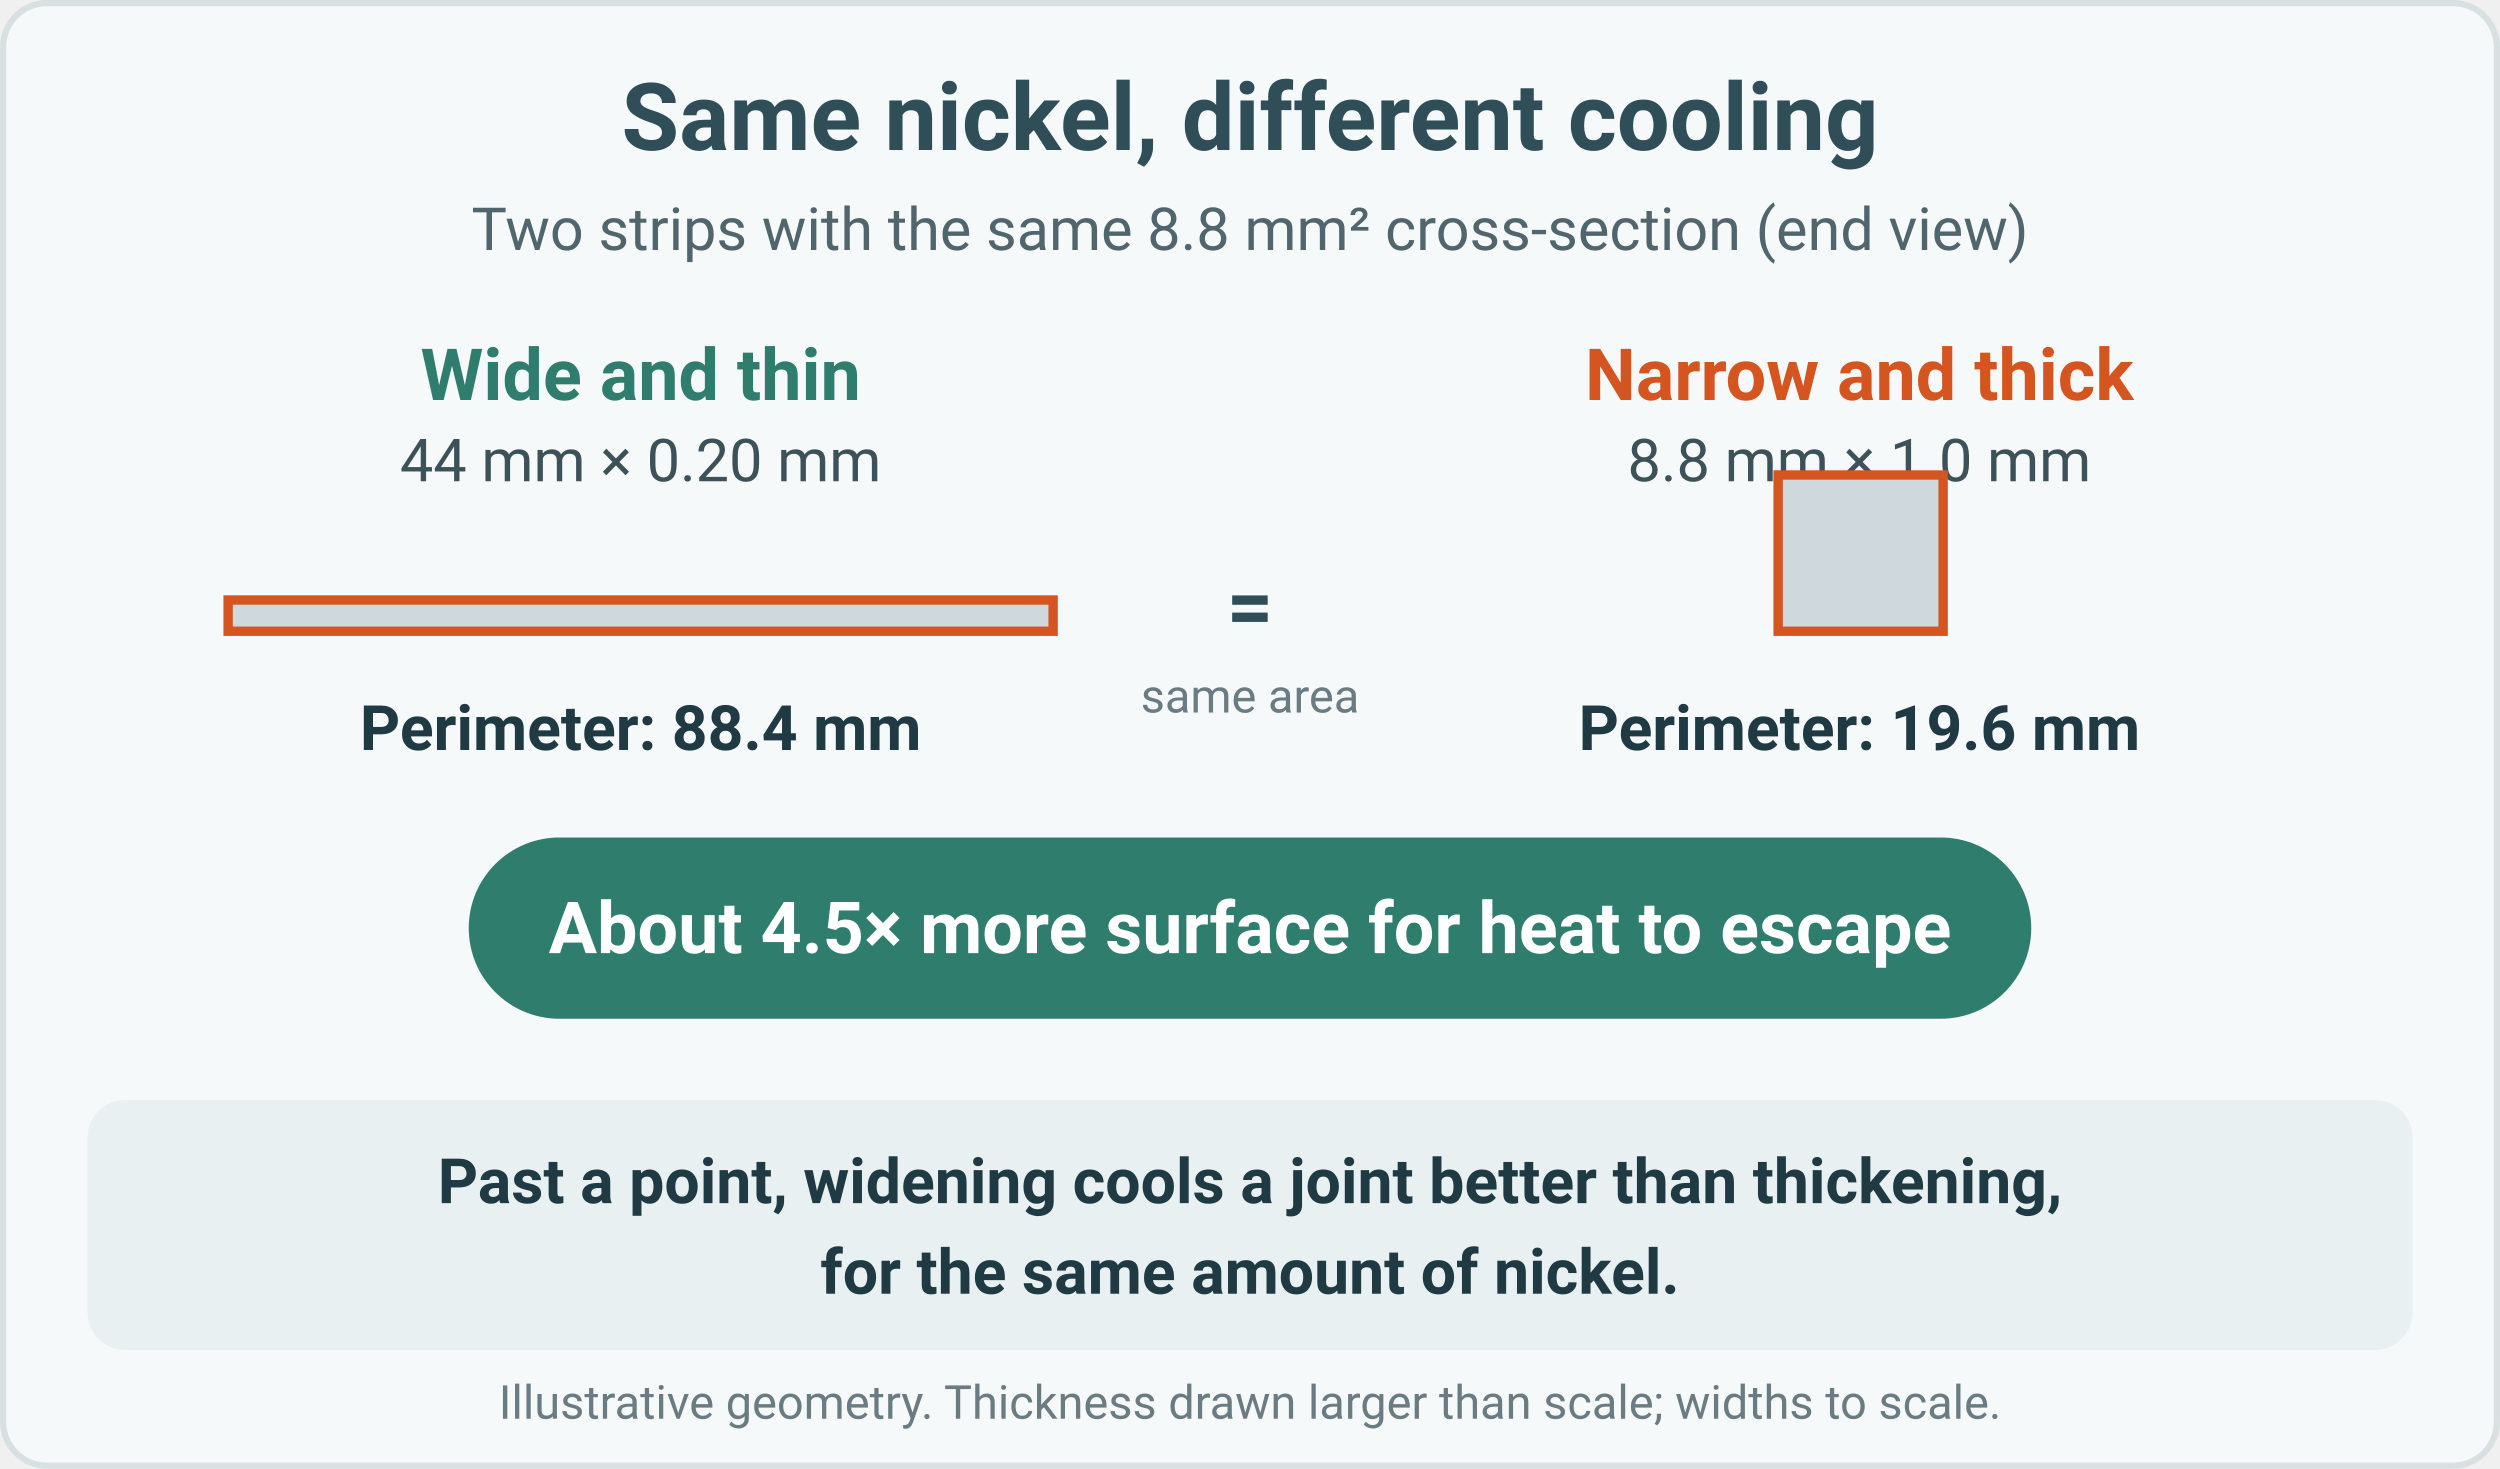
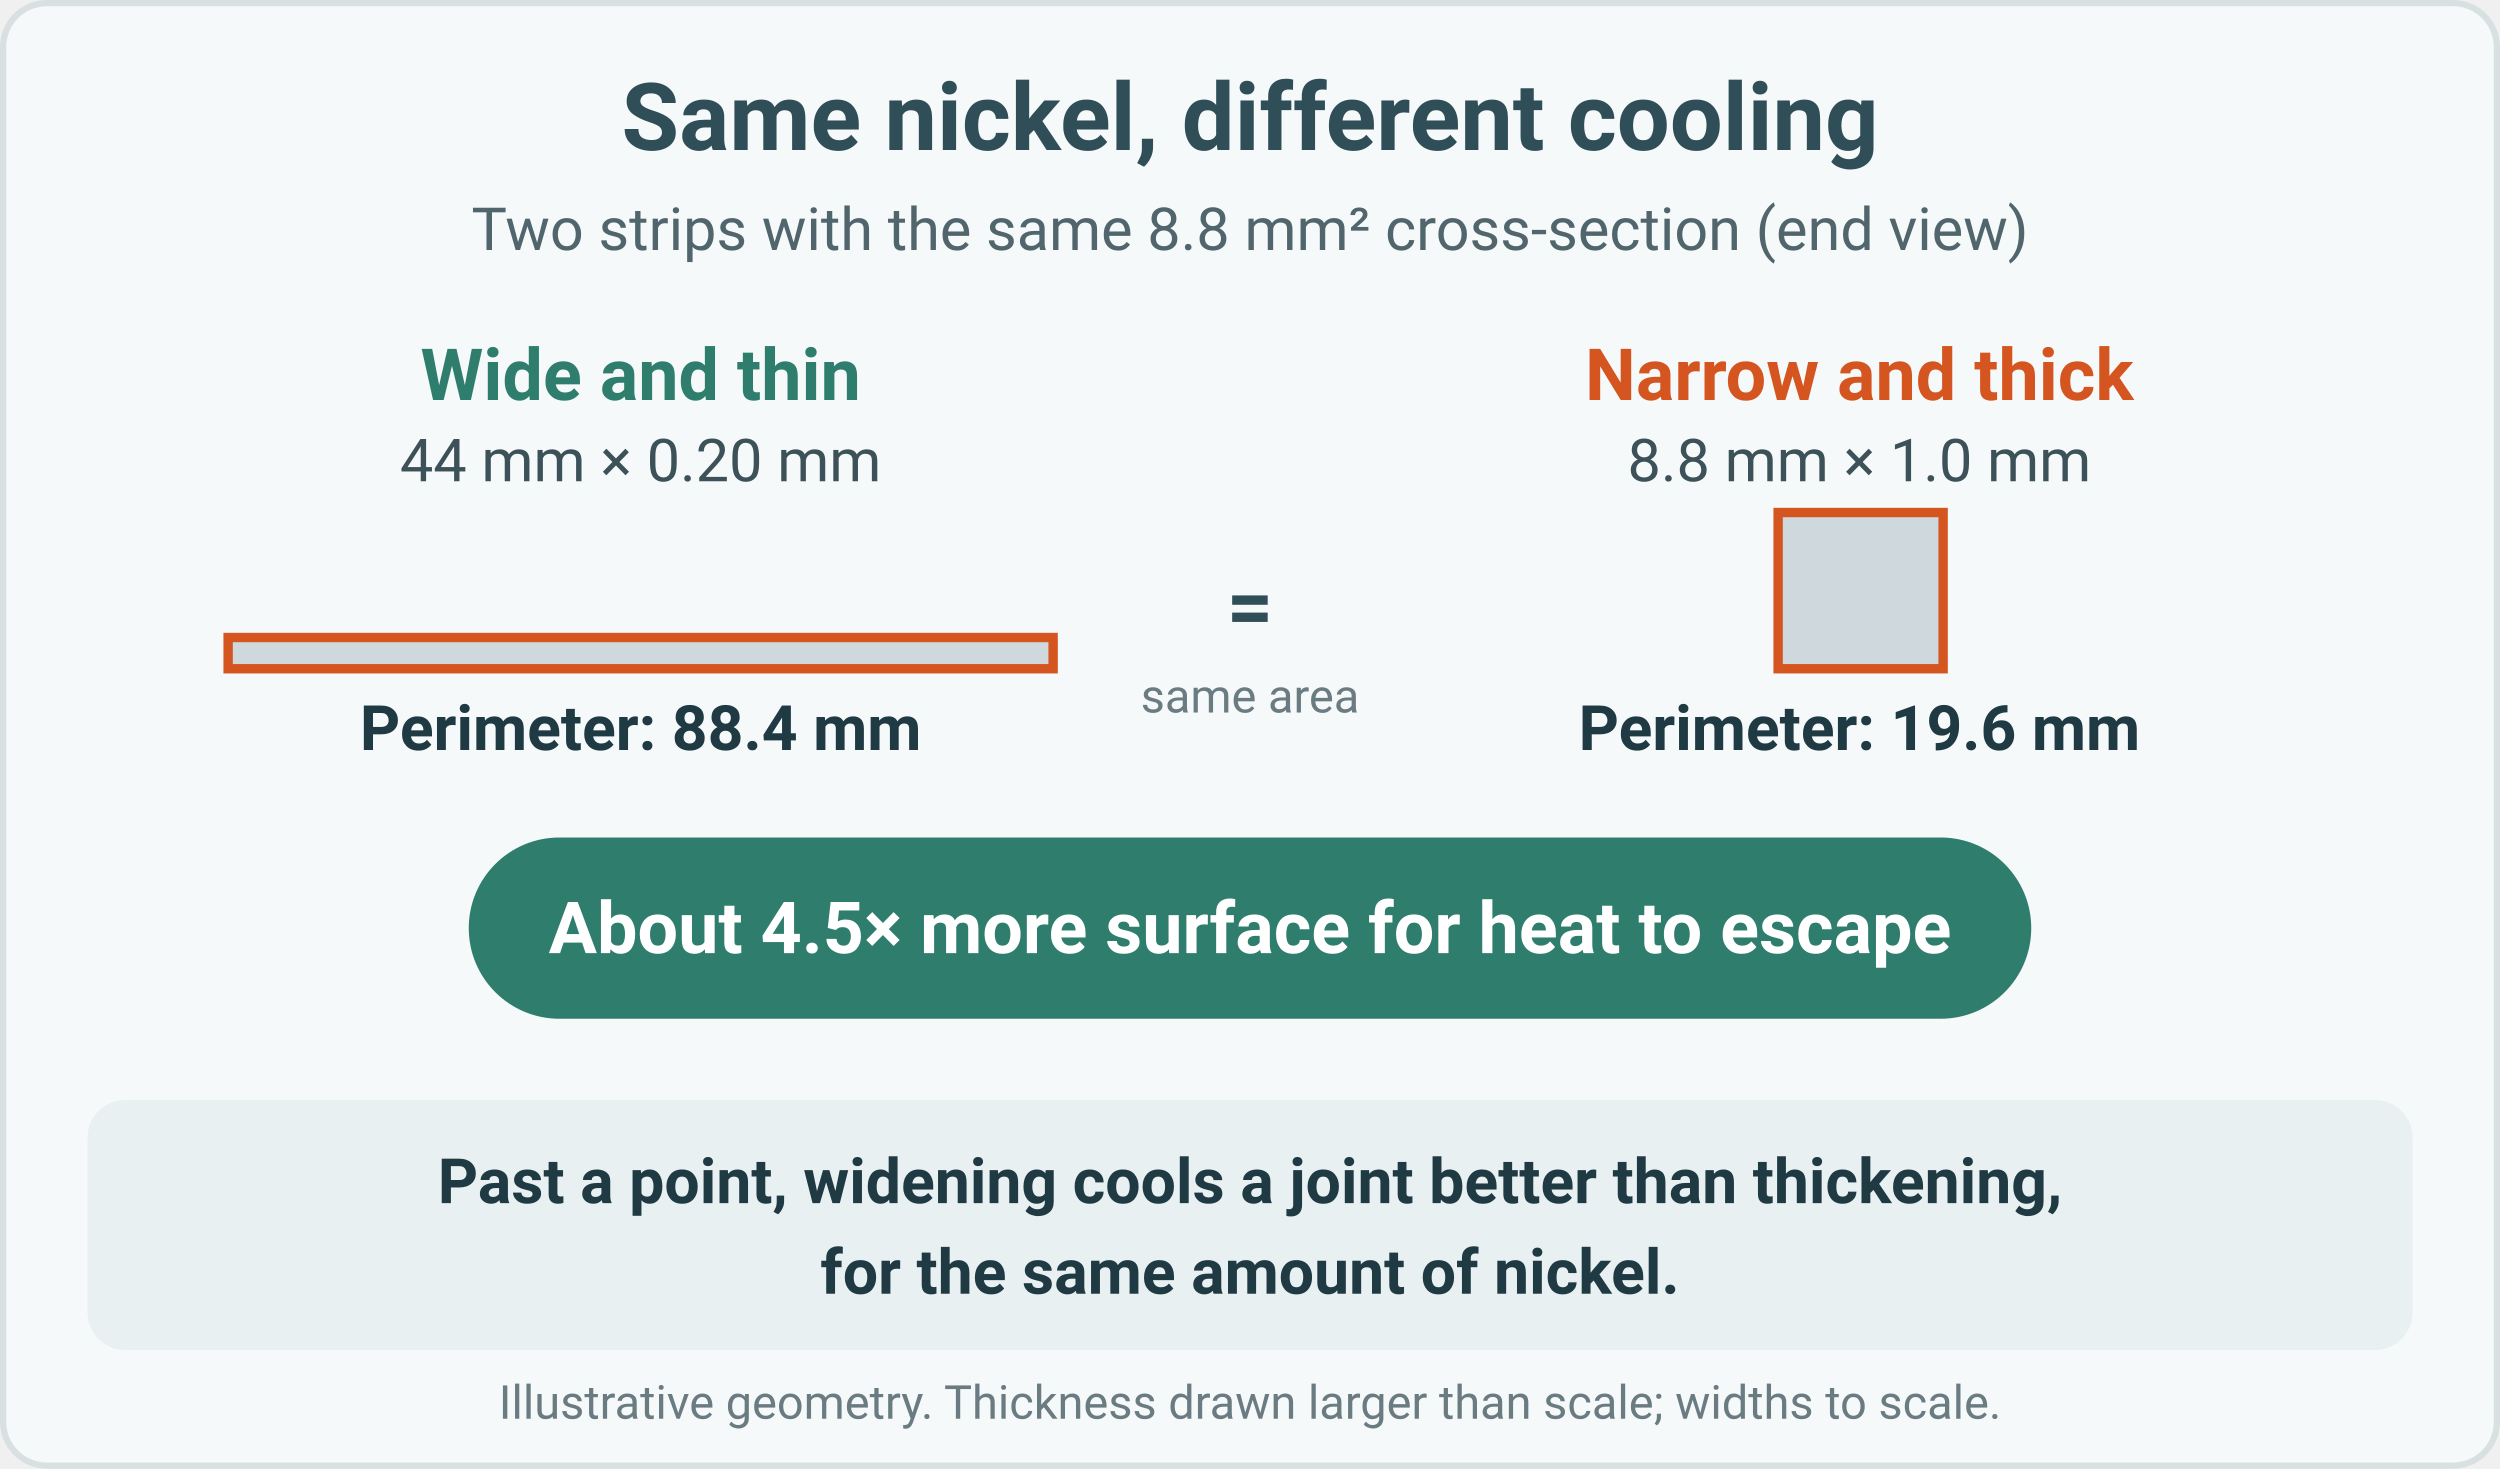
<svg xmlns="http://www.w3.org/2000/svg" viewBox="0 0 800 470" width="800" height="470" role="img" aria-labelledby="t d" font-family="system-ui, -apple-system, 'Segoe UI', Roboto, Arial, sans-serif">
  <rect x="1" y="1" width="798" height="468" rx="14" fill="#f6f9fa" stroke="#d9e0e2" stroke-width="2" />
  <text x="400" y="48" text-anchor="middle" font-size="30" font-weight="700" fill="#304e58">Same nickel, different cooling</text>
  <text x="400" y="80" text-anchor="middle" font-size="19" fill="#51656c">Two strips with the same 8.8 mm² cross-section (end view)</text>
  <g text-anchor="middle">
    <text x="205" y="128" font-size="23" font-weight="700" fill="#2f7d6d">Wide and thin</text>
    <text x="205" y="154" font-size="19" fill="#3d5159">44 mm × 0.20 mm</text>
-     <rect x="73" y="192" width="264" height="10" fill="#cfd8dc" stroke="#d4551f" stroke-width="3" />
+     <rect x="73" y="204" width="264" height="10" fill="#cfd8dc" stroke="#d4551f" stroke-width="3" />
    <text x="205" y="240" font-size="20" font-weight="700" fill="#1f3a43">Perimeter: 88.4 mm</text>
    <text x="595" y="128" font-size="23" font-weight="700" fill="#d4551f">Narrow and thick</text>
    <text x="595" y="154" font-size="19" fill="#3d5159">8.8 mm × 1.0 mm</text>
-     <rect x="569" y="152" width="52.8" height="50" fill="#cfd8dc" stroke="#d4551f" stroke-width="3" transform="translate(0 0)" />
+     <rect x="569" y="164" width="52.8" height="50" fill="#cfd8dc" stroke="#d4551f" stroke-width="3" transform="translate(0 0)" />
    <text x="595" y="240" font-size="20" font-weight="700" fill="#1f3a43">Perimeter: 19.6 mm</text>
  </g>
  <text x="400" y="203" text-anchor="middle" font-size="26" font-weight="700" fill="#304e58">=</text>
  <text x="400" y="228" text-anchor="middle" font-size="15" fill="#6a7b82">same area</text>
  <rect x="150" y="268" width="500" height="58" rx="29" fill="#2f7d6d" />
  <text x="400" y="305" text-anchor="middle" font-size="23" font-weight="700" fill="#fff">About 4.5× more surface for heat to escape</text>
  <rect x="28" y="352" width="744" height="80" rx="12" fill="#e8f0f2" />
  <text x="400" y="385" text-anchor="middle" font-size="20" font-weight="700" fill="#1f3a43">Past a point, widening cools a joint better than thickening,</text>
  <text x="400" y="414" text-anchor="middle" font-size="20" font-weight="700" fill="#1f3a43">for the same amount of nickel.</text>
  <text x="400" y="454" text-anchor="middle" font-size="15" fill="#6a7b82">Illustrative geometry. Thickness drawn larger than scale; widths to scale.</text>
</svg>
